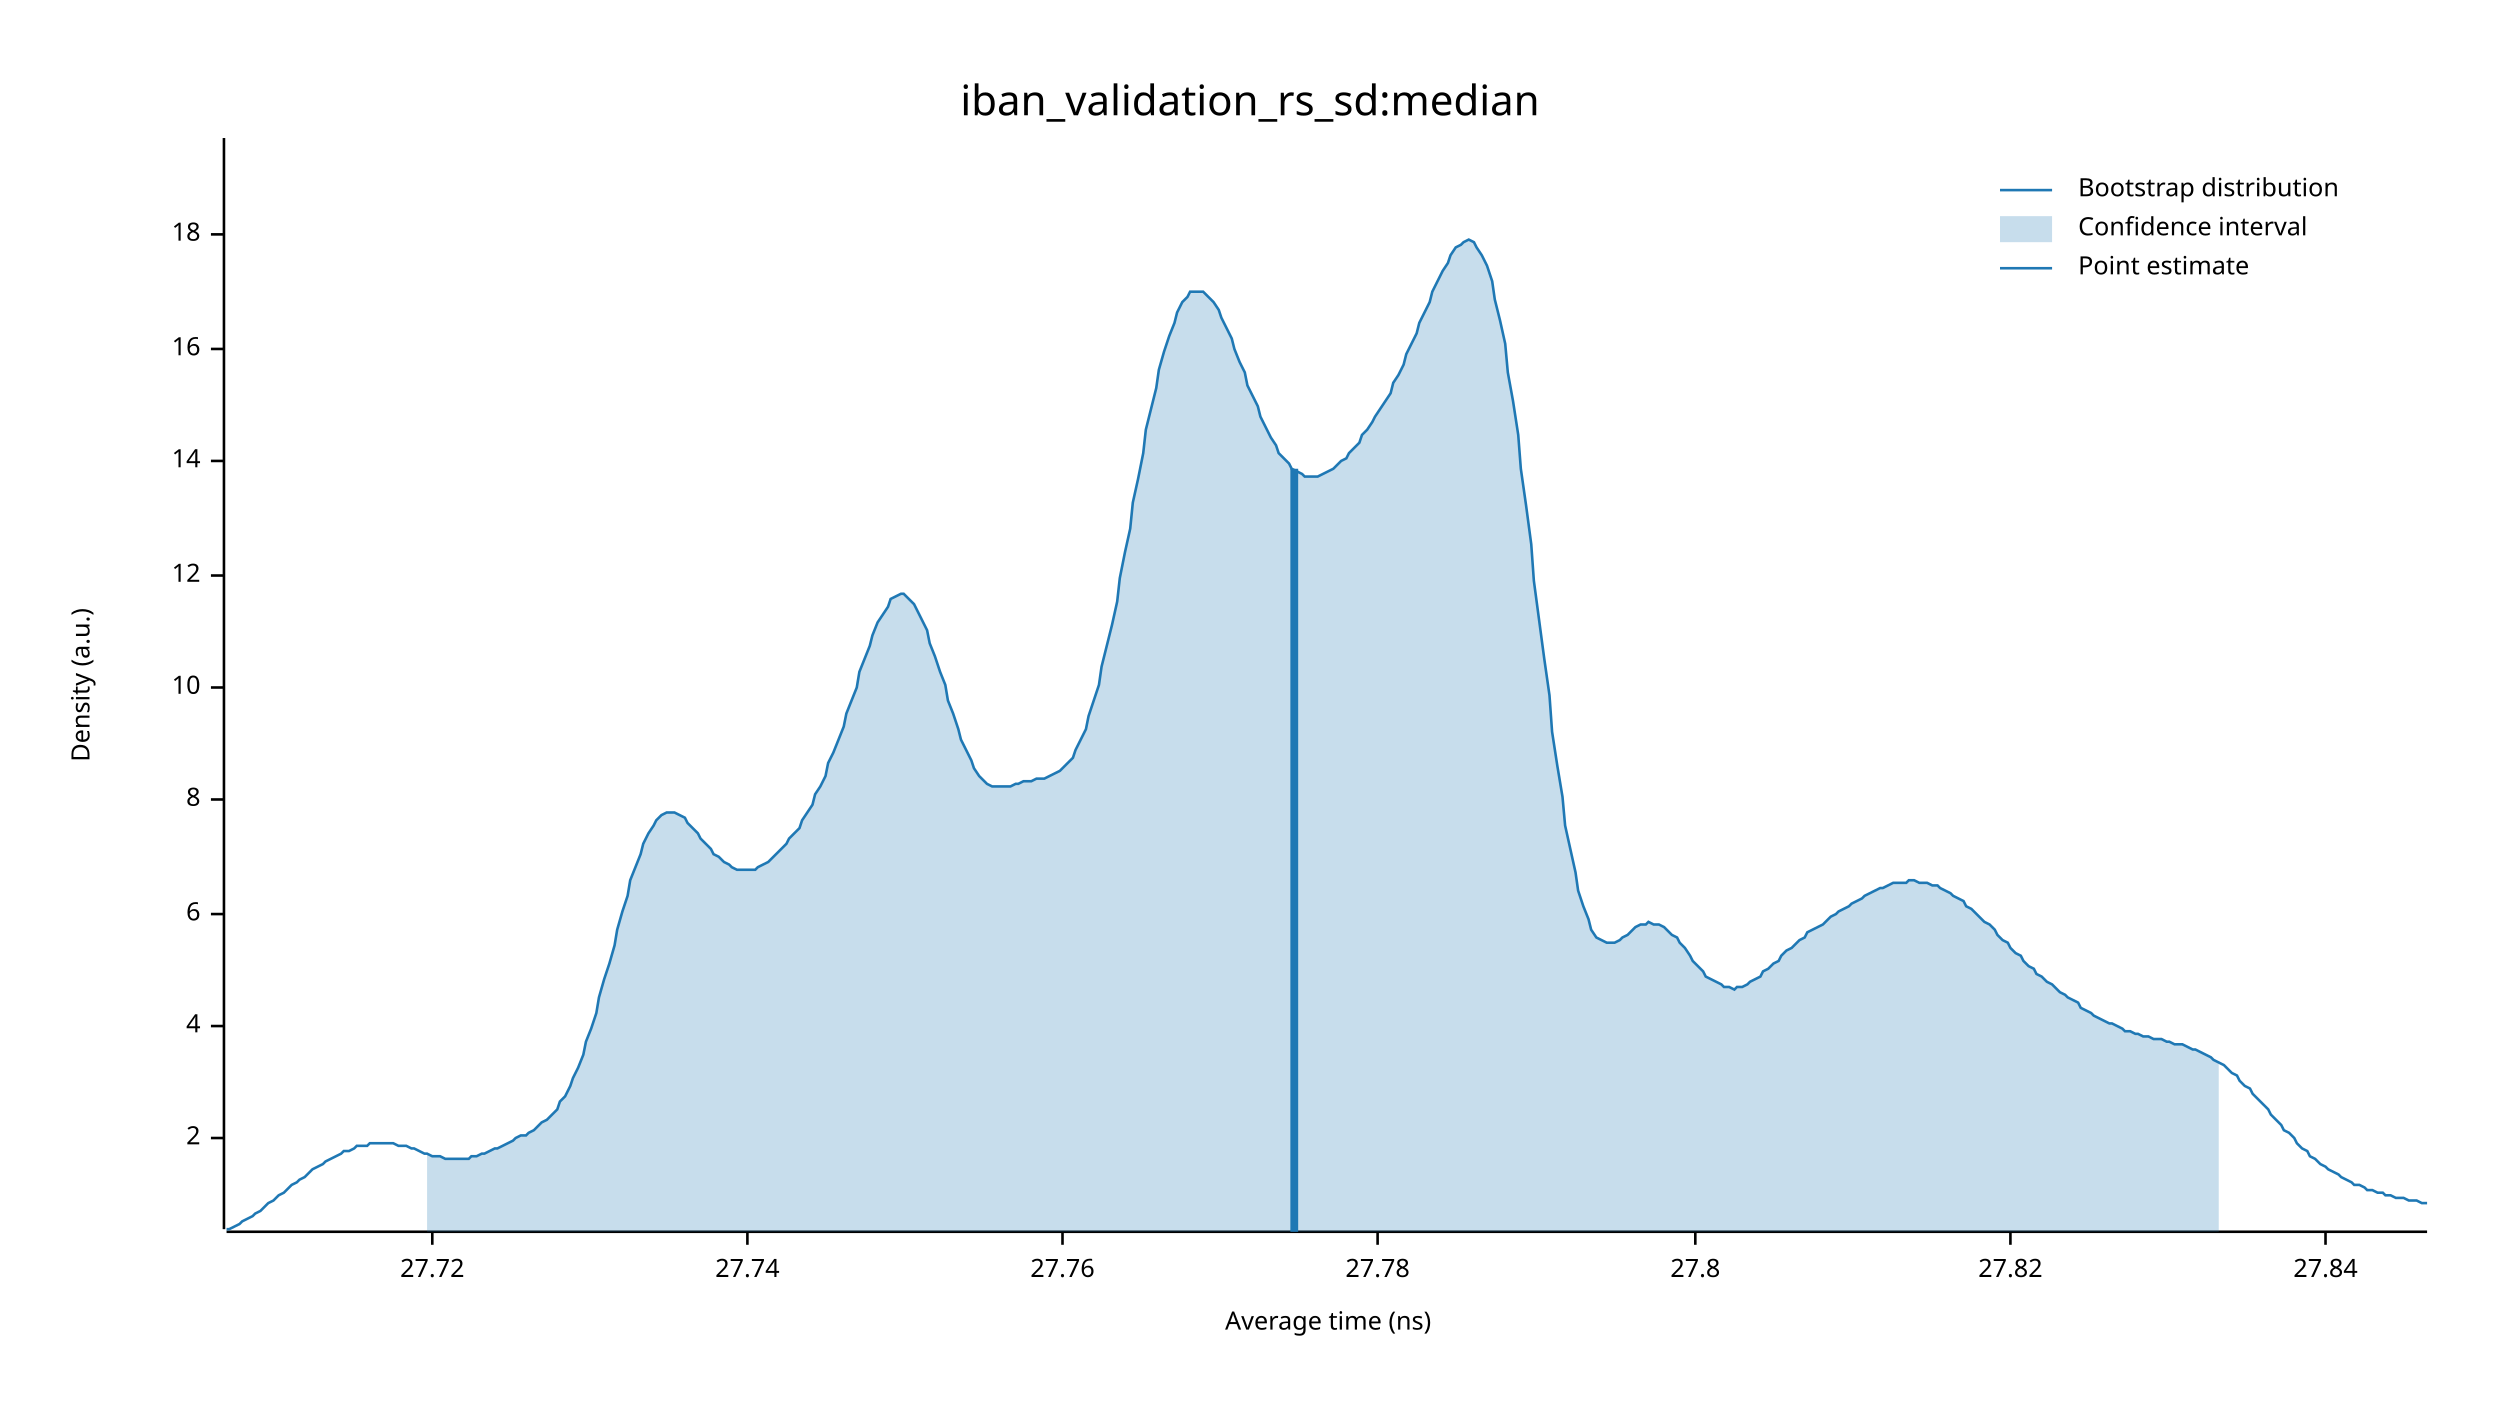
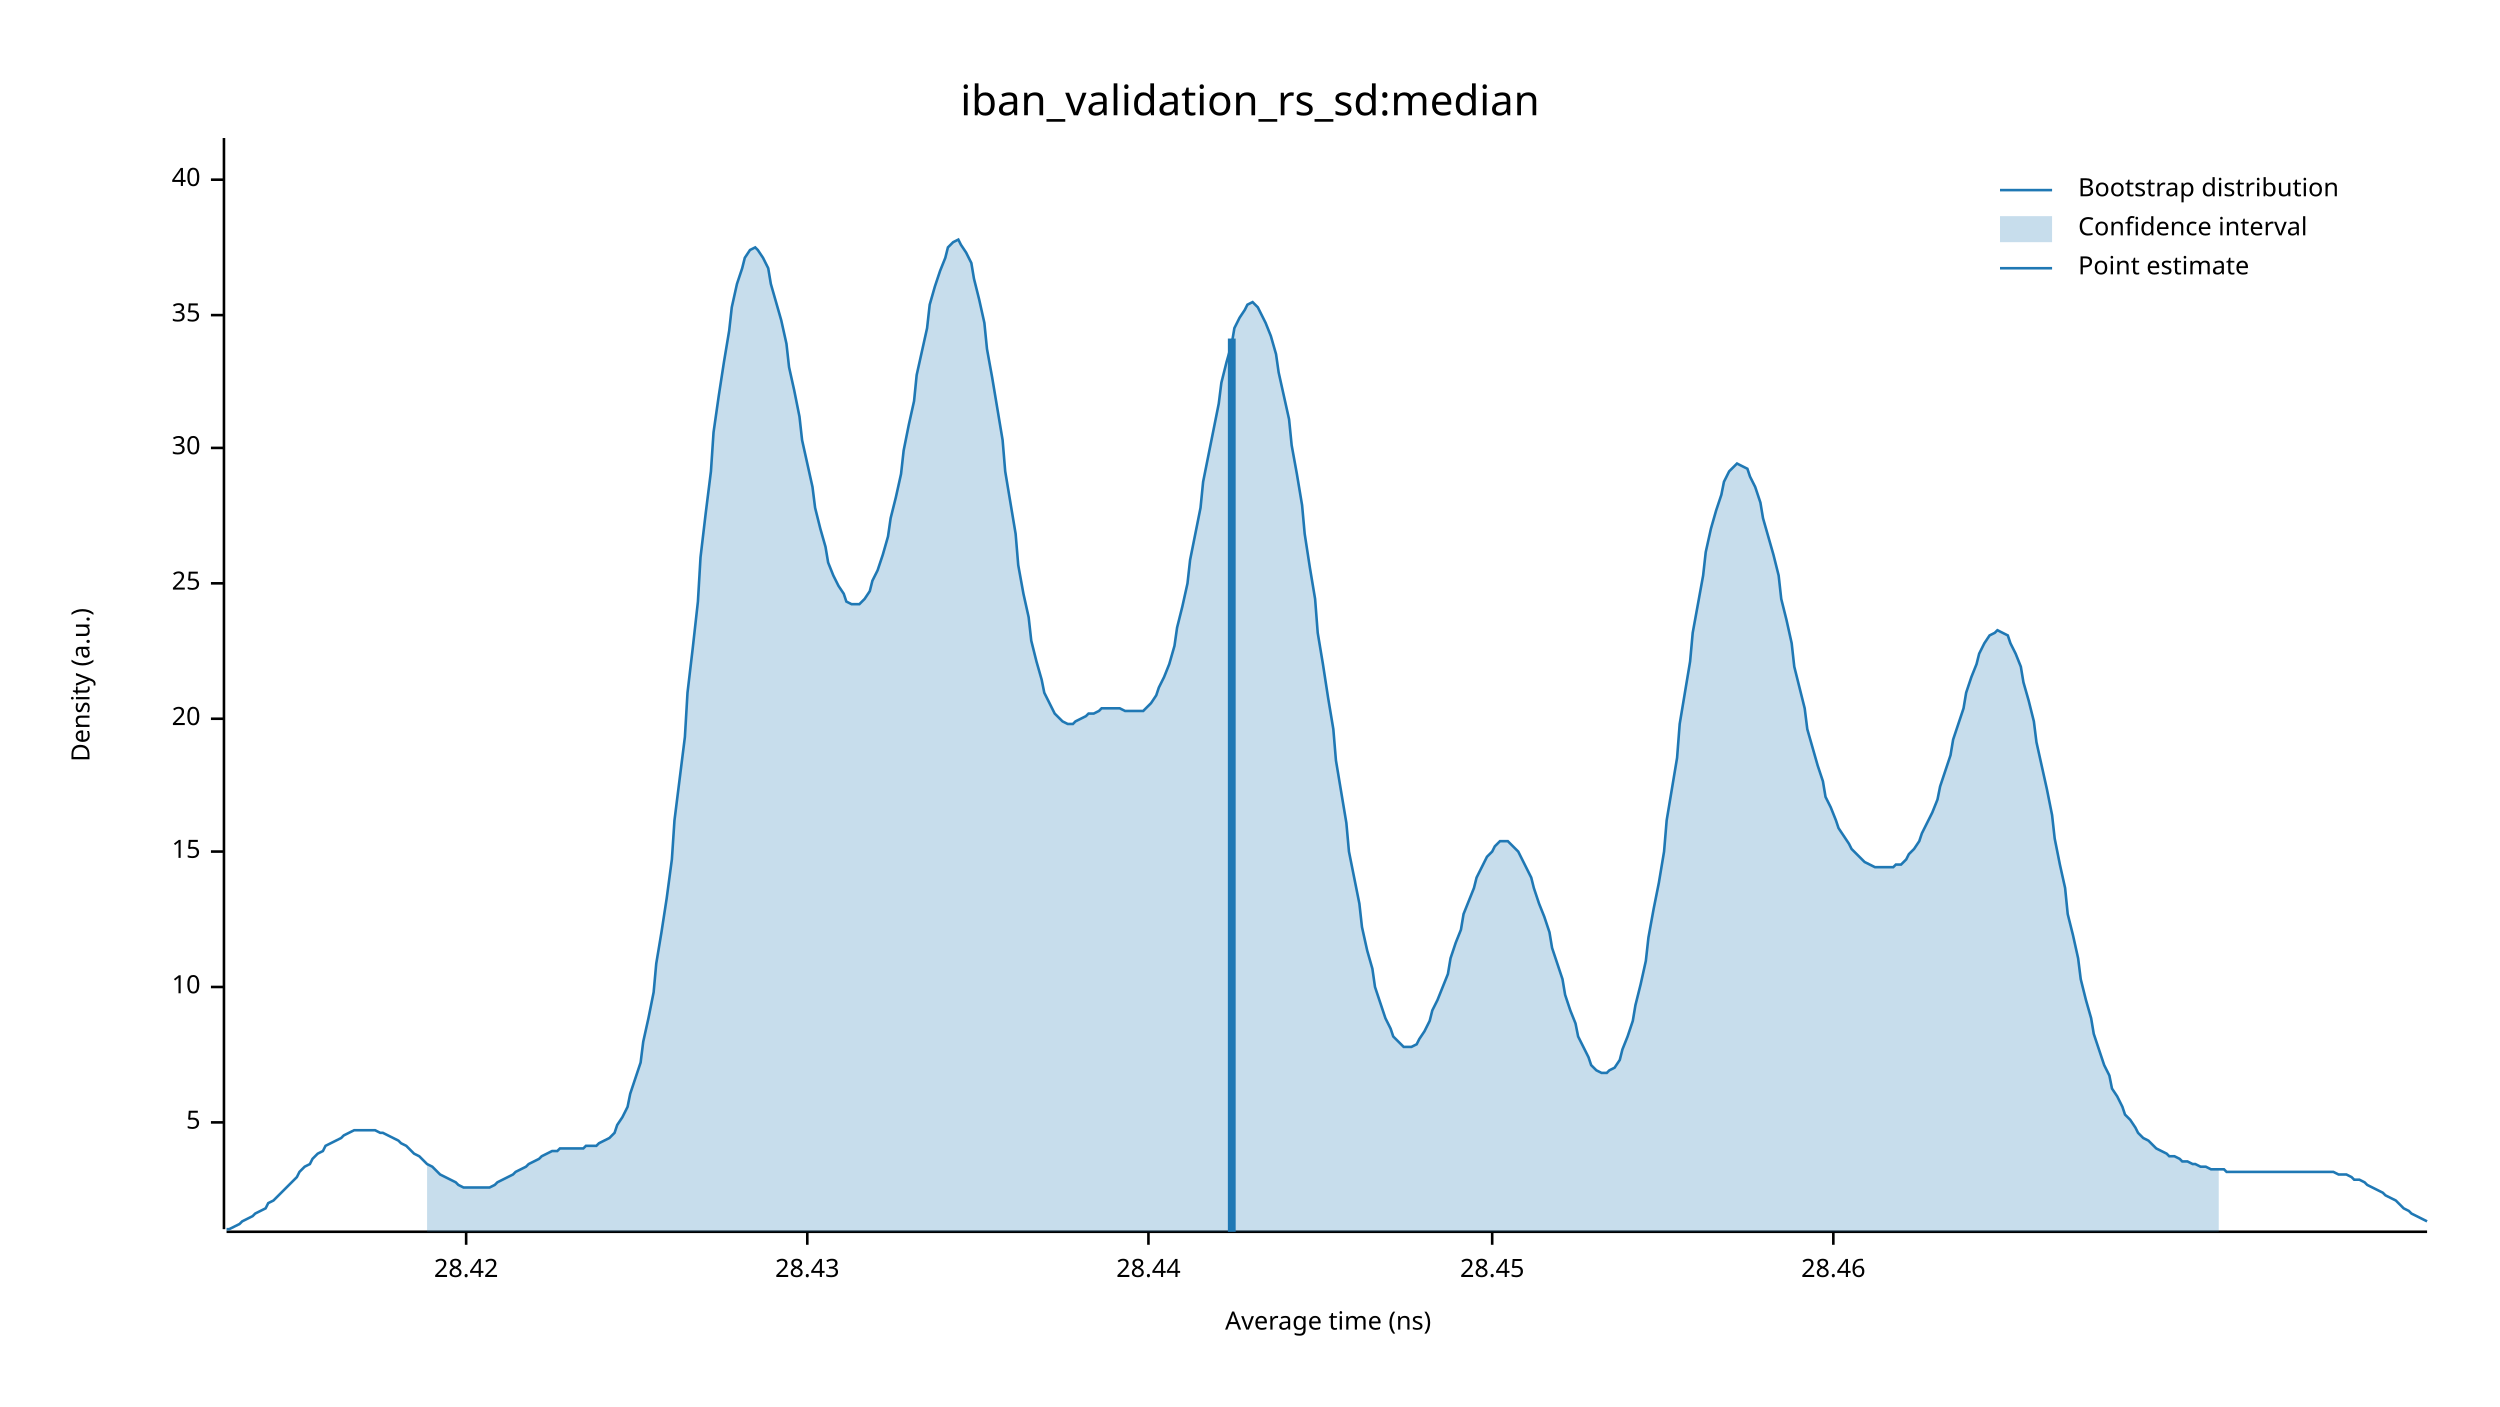
<svg xmlns="http://www.w3.org/2000/svg" width="960" height="540" viewBox="0 0 960 540">
  <text x="480" y="32" dy="0.76em" text-anchor="middle" font-family="sans-serif" font-size="16.129" opacity="1" fill="#000000">
iban_validation_rs_sd:median
</text>
  <text x="27" y="263" dy="0.76em" text-anchor="middle" font-family="sans-serif" font-size="9.677" opacity="1" fill="#000000" transform="rotate(270, 27, 263)">
Density (a.u.)
</text>
  <text x="510" y="513" dy="-0.5ex" text-anchor="middle" font-family="sans-serif" font-size="9.677" opacity="1" fill="#000000">
Average time (ns)
</text>
  <polyline fill="none" opacity="1" stroke="#000000" stroke-width="1" points="86,53 86,472 " />
-   <text x="77" y="437" dy="0.5ex" text-anchor="end" font-family="sans-serif" font-size="9.677" opacity="1" fill="#000000">
- 2
+   <text x="77" y="431" dy="0.5ex" text-anchor="end" font-family="sans-serif" font-size="9.677" opacity="1" fill="#000000">
+ 5
</text>
-   <polyline fill="none" opacity="1" stroke="#000000" stroke-width="1" points="81,437 86,437 " />
-   <text x="77" y="394" dy="0.5ex" text-anchor="end" font-family="sans-serif" font-size="9.677" opacity="1" fill="#000000">
- 4
- </text>
-   <polyline fill="none" opacity="1" stroke="#000000" stroke-width="1" points="81,394 86,394 " />
-   <text x="77" y="351" dy="0.5ex" text-anchor="end" font-family="sans-serif" font-size="9.677" opacity="1" fill="#000000">
- 6
- </text>
-   <polyline fill="none" opacity="1" stroke="#000000" stroke-width="1" points="81,351 86,351 " />
-   <text x="77" y="307" dy="0.5ex" text-anchor="end" font-family="sans-serif" font-size="9.677" opacity="1" fill="#000000">
- 8
- </text>
-   <polyline fill="none" opacity="1" stroke="#000000" stroke-width="1" points="81,307 86,307 " />
-   <text x="77" y="264" dy="0.5ex" text-anchor="end" font-family="sans-serif" font-size="9.677" opacity="1" fill="#000000">
+   <polyline fill="none" opacity="1" stroke="#000000" stroke-width="1" points="81,431 86,431 " />
+   <text x="77" y="379" dy="0.5ex" text-anchor="end" font-family="sans-serif" font-size="9.677" opacity="1" fill="#000000">
10
</text>
-   <polyline fill="none" opacity="1" stroke="#000000" stroke-width="1" points="81,264 86,264 " />
-   <text x="77" y="221" dy="0.5ex" text-anchor="end" font-family="sans-serif" font-size="9.677" opacity="1" fill="#000000">
- 12
+   <polyline fill="none" opacity="1" stroke="#000000" stroke-width="1" points="81,379 86,379 " />
+   <text x="77" y="327" dy="0.5ex" text-anchor="end" font-family="sans-serif" font-size="9.677" opacity="1" fill="#000000">
+ 15
</text>
-   <polyline fill="none" opacity="1" stroke="#000000" stroke-width="1" points="81,221 86,221 " />
-   <text x="77" y="177" dy="0.5ex" text-anchor="end" font-family="sans-serif" font-size="9.677" opacity="1" fill="#000000">
- 14
+   <polyline fill="none" opacity="1" stroke="#000000" stroke-width="1" points="81,327 86,327 " />
+   <text x="77" y="276" dy="0.5ex" text-anchor="end" font-family="sans-serif" font-size="9.677" opacity="1" fill="#000000">
+ 20
</text>
-   <polyline fill="none" opacity="1" stroke="#000000" stroke-width="1" points="81,177 86,177 " />
-   <text x="77" y="134" dy="0.5ex" text-anchor="end" font-family="sans-serif" font-size="9.677" opacity="1" fill="#000000">
- 16
+   <polyline fill="none" opacity="1" stroke="#000000" stroke-width="1" points="81,276 86,276 " />
+   <text x="77" y="224" dy="0.5ex" text-anchor="end" font-family="sans-serif" font-size="9.677" opacity="1" fill="#000000">
+ 25
</text>
-   <polyline fill="none" opacity="1" stroke="#000000" stroke-width="1" points="81,134 86,134 " />
-   <text x="77" y="90" dy="0.5ex" text-anchor="end" font-family="sans-serif" font-size="9.677" opacity="1" fill="#000000">
- 18
+   <polyline fill="none" opacity="1" stroke="#000000" stroke-width="1" points="81,224 86,224 " />
+   <text x="77" y="172" dy="0.5ex" text-anchor="end" font-family="sans-serif" font-size="9.677" opacity="1" fill="#000000">
+ 30
</text>
-   <polyline fill="none" opacity="1" stroke="#000000" stroke-width="1" points="81,90 86,90 " />
+   <polyline fill="none" opacity="1" stroke="#000000" stroke-width="1" points="81,172 86,172 " />
+   <text x="77" y="121" dy="0.5ex" text-anchor="end" font-family="sans-serif" font-size="9.677" opacity="1" fill="#000000">
+ 35
+ </text>
+   <polyline fill="none" opacity="1" stroke="#000000" stroke-width="1" points="81,121 86,121 " />
+   <text x="77" y="69" dy="0.5ex" text-anchor="end" font-family="sans-serif" font-size="9.677" opacity="1" fill="#000000">
+ 40
+ </text>
+   <polyline fill="none" opacity="1" stroke="#000000" stroke-width="1" points="81,69 86,69 " />
  <polyline fill="none" opacity="1" stroke="#000000" stroke-width="1" points="87,473 932,473 " />
-   <text x="166" y="483" dy="0.76em" text-anchor="middle" font-family="sans-serif" font-size="9.677" opacity="1" fill="#000000">
- 27.72
+   <text x="179" y="483" dy="0.76em" text-anchor="middle" font-family="sans-serif" font-size="9.677" opacity="1" fill="#000000">
+ 28.42
</text>
-   <polyline fill="none" opacity="1" stroke="#000000" stroke-width="1" points="166,473 166,478 " />
-   <text x="287" y="483" dy="0.76em" text-anchor="middle" font-family="sans-serif" font-size="9.677" opacity="1" fill="#000000">
- 27.74
+   <polyline fill="none" opacity="1" stroke="#000000" stroke-width="1" points="179,473 179,478 " />
+   <text x="310" y="483" dy="0.76em" text-anchor="middle" font-family="sans-serif" font-size="9.677" opacity="1" fill="#000000">
+ 28.43
</text>
-   <polyline fill="none" opacity="1" stroke="#000000" stroke-width="1" points="287,473 287,478 " />
-   <text x="408" y="483" dy="0.76em" text-anchor="middle" font-family="sans-serif" font-size="9.677" opacity="1" fill="#000000">
- 27.76
+   <polyline fill="none" opacity="1" stroke="#000000" stroke-width="1" points="310,473 310,478 " />
+   <text x="441" y="483" dy="0.76em" text-anchor="middle" font-family="sans-serif" font-size="9.677" opacity="1" fill="#000000">
+ 28.44
</text>
-   <polyline fill="none" opacity="1" stroke="#000000" stroke-width="1" points="408,473 408,478 " />
-   <text x="529" y="483" dy="0.76em" text-anchor="middle" font-family="sans-serif" font-size="9.677" opacity="1" fill="#000000">
- 27.78
+   <polyline fill="none" opacity="1" stroke="#000000" stroke-width="1" points="441,473 441,478 " />
+   <text x="573" y="483" dy="0.76em" text-anchor="middle" font-family="sans-serif" font-size="9.677" opacity="1" fill="#000000">
+ 28.45
</text>
-   <polyline fill="none" opacity="1" stroke="#000000" stroke-width="1" points="529,473 529,478 " />
-   <text x="651" y="483" dy="0.76em" text-anchor="middle" font-family="sans-serif" font-size="9.677" opacity="1" fill="#000000">
- 27.8
+   <polyline fill="none" opacity="1" stroke="#000000" stroke-width="1" points="573,473 573,478 " />
+   <text x="704" y="483" dy="0.76em" text-anchor="middle" font-family="sans-serif" font-size="9.677" opacity="1" fill="#000000">
+ 28.46
</text>
-   <polyline fill="none" opacity="1" stroke="#000000" stroke-width="1" points="651,473 651,478 " />
-   <text x="772" y="483" dy="0.76em" text-anchor="middle" font-family="sans-serif" font-size="9.677" opacity="1" fill="#000000">
- 27.82
- </text>
-   <polyline fill="none" opacity="1" stroke="#000000" stroke-width="1" points="772,473 772,478 " />
-   <text x="893" y="483" dy="0.76em" text-anchor="middle" font-family="sans-serif" font-size="9.677" opacity="1" fill="#000000">
- 27.84
- </text>
-   <polyline fill="none" opacity="1" stroke="#000000" stroke-width="1" points="893,473 893,478 " />
-   <polyline fill="none" opacity="1" stroke="#1F78B4" stroke-width="1" points="87,472 88,472 90,471 92,470 93,469 95,468 97,467 98,466 100,465 102,463 103,462 105,461 107,459 109,458 110,457 112,455 114,454 115,453 117,452 119,450 120,449 122,448 124,447 125,446 127,445 129,444 131,443 132,442 134,442 136,441 137,440 139,440 141,440 142,439 144,439 146,439 147,439 149,439 151,439 153,440 154,440 156,440 158,441 159,441 161,442 163,443 164,443 166,444 168,444 169,444 171,445 173,445 175,445 176,445 178,445 180,445 181,444 183,444 185,443 186,443 188,442 190,441 191,441 193,440 195,439 197,438 198,437 200,436 202,436 203,435 205,434 207,432 208,431 210,430 212,428 214,426 215,423 217,421 219,417 220,414 222,410 224,405 225,400 227,395 229,389 230,383 232,376 234,370 236,363 237,357 239,350 241,344 242,338 244,333 246,328 247,324 249,320 251,317 252,315 254,313 256,312 258,312 259,312 261,313 263,314 264,316 266,318 268,320 269,322 271,324 273,326 274,328 276,329 278,331 280,332 281,333 283,334 285,334 286,334 288,334 290,334 291,333 293,332 295,331 296,330 298,328 300,326 302,324 303,322 305,320 307,318 308,315 310,312 312,309 313,305 315,302 317,298 318,293 320,289 322,284 324,279 325,274 327,269 329,264 330,258 332,253 334,248 335,244 337,239 339,236 341,233 342,230 344,229 346,228 347,228 349,230 351,232 352,234 354,238 356,242 357,247 359,252 361,258 363,263 364,269 366,274 368,280 369,284 371,288 373,292 374,295 376,298 378,300 379,301 381,302 383,302 385,302 386,302 388,302 390,301 391,301 393,300 395,300 396,300 398,299 400,299 401,299 403,298 405,297 407,296 408,295 410,293 412,291 413,288 415,284 417,280 418,275 420,269 422,263 423,256 425,248 427,240 429,231 430,222 432,212 434,203 435,193 437,184 439,174 440,165 442,157 444,149 445,142 447,135 449,129 451,124 452,120 454,116 456,114 457,112 459,112 461,112 462,112 464,114 466,116 468,119 469,122 471,126 473,130 474,134 476,139 478,143 479,148 481,152 483,156 484,160 486,164 488,168 490,171 491,174 493,176 495,178 496,180 498,181 500,182 501,183 503,183 505,183 506,183 508,182 510,181 512,180 513,179 515,177 517,176 518,174 520,172 522,170 523,167 525,165 527,162 528,160 530,157 532,154 534,151 535,147 537,144 539,140 540,136 542,132 544,128 545,124 547,120 549,116 550,112 552,108 554,104 556,101 557,98 559,95 561,94 562,93 564,92 566,93 567,95 569,98 571,102 573,108 574,115 576,123 578,132 579,143 581,154 583,167 584,180 586,194 588,209 589,223 591,238 593,253 595,267 596,281 598,294 600,306 601,317 603,326 605,335 606,342 608,348 610,353 611,357 613,360 615,361 617,362 618,362 620,362 622,361 623,360 625,359 627,357 628,356 630,355 632,355 633,354 635,355 637,355 639,356 640,357 642,359 644,360 645,362 647,364 649,367 650,369 652,371 654,373 655,375 657,376 659,377 661,378 662,379 664,379 666,380 667,379 669,379 671,378 672,377 674,376 676,375 677,373 679,372 681,370 683,369 684,367 686,365 688,364 689,363 691,361 693,360 694,358 696,357 698,356 700,355 701,354 703,352 705,351 706,350 708,349 710,348 711,347 713,346 715,345 716,344 718,343 720,342 722,341 723,341 725,340 727,339 728,339 730,339 732,339 733,338 735,338 737,339 738,339 740,339 742,340 744,340 745,341 747,342 749,343 750,344 752,345 754,346 755,348 757,349 759,351 760,352 762,354 764,355 766,357 767,359 769,361 771,362 772,364 774,366 776,367 777,369 779,371 781,372 782,374 784,375 786,377 788,378 789,379 791,381 793,382 794,383 796,384 798,385 799,387 801,388 803,389 804,390 806,391 808,392 810,393 811,393 813,394 815,395 816,396 818,396 820,397 821,397 823,398 825,398 827,399 828,399 830,399 832,400 833,400 835,401 837,401 838,401 840,402 842,403 843,403 845,404 847,405 849,406 850,407 852,408 854,409 855,410 857,412 859,413 860,415 862,417 864,418 865,420 867,422 869,424 871,426 872,428 874,430 876,432 877,434 879,435 881,437 882,439 884,441 886,442 887,444 889,445 891,447 893,448 894,449 896,450 898,451 899,452 901,453 903,454 904,455 906,455 908,456 909,457 911,457 913,458 915,458 916,459 918,459 920,460 921,460 923,460 925,461 926,461 928,461 930,462 932,462 " />
-   <polygon opacity="0.25" fill="#1F78B4" points="164,443 166,444 168,444 169,444 171,445 173,445 175,445 176,445 178,445 180,445 181,444 183,444 185,443 186,443 188,442 190,441 191,441 193,440 195,439 197,438 198,437 200,436 202,436 203,435 205,434 207,432 208,431 210,430 212,428 214,426 215,423 217,421 219,417 220,414 222,410 224,405 225,400 227,395 229,389 230,383 232,376 234,370 236,363 237,357 239,350 241,344 242,338 244,333 246,328 247,324 249,320 251,317 252,315 254,313 256,312 258,312 259,312 261,313 263,314 264,316 266,318 268,320 269,322 271,324 273,326 274,328 276,329 278,331 280,332 281,333 283,334 285,334 286,334 288,334 290,334 291,333 293,332 295,331 296,330 298,328 300,326 302,324 303,322 305,320 307,318 308,315 310,312 312,309 313,305 315,302 317,298 318,293 320,289 322,284 324,279 325,274 327,269 329,264 330,258 332,253 334,248 335,244 337,239 339,236 341,233 342,230 344,229 346,228 347,228 349,230 351,232 352,234 354,238 356,242 357,247 359,252 361,258 363,263 364,269 366,274 368,280 369,284 371,288 373,292 374,295 376,298 378,300 379,301 381,302 383,302 385,302 386,302 388,302 390,301 391,301 393,300 395,300 396,300 398,299 400,299 401,299 403,298 405,297 407,296 408,295 410,293 412,291 413,288 415,284 417,280 418,275 420,269 422,263 423,256 425,248 427,240 429,231 430,222 432,212 434,203 435,193 437,184 439,174 440,165 442,157 444,149 445,142 447,135 449,129 451,124 452,120 454,116 456,114 457,112 459,112 461,112 462,112 464,114 466,116 468,119 469,122 471,126 473,130 474,134 476,139 478,143 479,148 481,152 483,156 484,160 486,164 488,168 490,171 491,174 493,176 495,178 496,180 498,181 500,182 501,183 503,183 505,183 506,183 508,182 510,181 512,180 513,179 515,177 517,176 518,174 520,172 522,170 523,167 525,165 527,162 528,160 530,157 532,154 534,151 535,147 537,144 539,140 540,136 542,132 544,128 545,124 547,120 549,116 550,112 552,108 554,104 556,101 557,98 559,95 561,94 562,93 564,92 566,93 567,95 569,98 571,102 573,108 574,115 576,123 578,132 579,143 581,154 583,167 584,180 586,194 588,209 589,223 591,238 593,253 595,267 596,281 598,294 600,306 601,317 603,326 605,335 606,342 608,348 610,353 611,357 613,360 615,361 617,362 618,362 620,362 622,361 623,360 625,359 627,357 628,356 630,355 632,355 633,354 635,355 637,355 639,356 640,357 642,359 644,360 645,362 647,364 649,367 650,369 652,371 654,373 655,375 657,376 659,377 661,378 662,379 664,379 666,380 667,379 669,379 671,378 672,377 674,376 676,375 677,373 679,372 681,370 683,369 684,367 686,365 688,364 689,363 691,361 693,360 694,358 696,357 698,356 700,355 701,354 703,352 705,351 706,350 708,349 710,348 711,347 713,346 715,345 716,344 718,343 720,342 722,341 723,341 725,340 727,339 728,339 730,339 732,339 733,338 735,338 737,339 738,339 740,339 742,340 744,340 745,341 747,342 749,343 750,344 752,345 754,346 755,348 757,349 759,351 760,352 762,354 764,355 766,357 767,359 769,361 771,362 772,364 774,366 776,367 777,369 779,371 781,372 782,374 784,375 786,377 788,378 789,379 791,381 793,382 794,383 796,384 798,385 799,387 801,388 803,389 804,390 806,391 808,392 810,393 811,393 813,394 815,395 816,396 818,396 820,397 821,397 823,398 825,398 827,399 828,399 830,399 832,400 833,400 835,401 837,401 838,401 840,402 842,403 843,403 845,404 847,405 849,406 850,407 852,408 852,473 164,473 " />
-   <polyline fill="none" opacity="1" stroke="#1F78B4" stroke-width="3" points="497,473 497,180 " />
+   <polyline fill="none" opacity="1" stroke="#000000" stroke-width="1" points="704,473 704,478 " />
+   <polyline fill="none" opacity="1" stroke="#1F78B4" stroke-width="1" points="87,472 88,472 90,471 92,470 93,469 95,468 97,467 98,466 100,465 102,464 103,462 105,461 107,459 109,457 110,456 112,454 114,452 115,450 117,448 119,447 120,445 122,443 124,442 125,440 127,439 129,438 131,437 132,436 134,435 136,434 137,434 139,434 141,434 142,434 144,434 146,435 147,435 149,436 151,437 153,438 154,439 156,440 158,442 159,443 161,444 163,446 164,447 166,448 168,450 169,451 171,452 173,453 175,454 176,455 178,456 180,456 181,456 183,456 185,456 186,456 188,456 190,455 191,454 193,453 195,452 197,451 198,450 200,449 202,448 203,447 205,446 207,445 208,444 210,443 212,442 214,442 215,441 217,441 219,441 220,441 222,441 224,441 225,440 227,440 229,440 230,439 232,438 234,437 236,435 237,432 239,429 241,425 242,420 244,414 246,408 247,400 249,391 251,381 252,370 254,358 256,345 258,330 259,315 261,299 263,283 264,266 266,249 268,231 269,214 271,197 273,181 274,166 276,152 278,139 280,127 281,118 283,109 285,103 286,99 288,96 290,95 291,96 293,99 295,103 296,109 298,116 300,123 302,132 303,141 305,150 307,160 308,169 310,178 312,187 313,195 315,203 317,210 318,216 320,221 322,225 324,228 325,231 327,232 329,232 330,232 332,230 334,227 335,223 337,219 339,213 341,206 342,199 344,191 346,182 347,173 349,163 351,154 352,144 354,135 356,126 357,117 359,110 361,104 363,99 364,95 366,93 368,92 369,94 371,97 373,101 374,107 376,115 378,124 379,134 381,145 383,157 385,169 386,181 388,193 390,205 391,217 393,228 395,237 396,246 398,254 400,261 401,266 403,270 405,274 407,276 408,277 410,278 412,278 413,277 415,276 417,275 418,274 420,274 422,273 423,272 425,272 427,272 429,272 430,272 432,273 434,273 435,273 437,273 439,273 440,272 442,270 444,267 445,264 447,260 449,255 451,248 452,241 454,233 456,224 457,215 459,205 461,195 462,185 464,175 466,165 468,155 469,147 471,139 473,132 474,126 476,122 478,119 479,117 481,116 483,118 484,120 486,124 488,129 490,136 491,143 493,152 495,161 496,171 498,182 500,194 501,205 503,218 505,230 506,243 508,255 510,268 512,280 513,292 515,304 517,316 518,327 520,337 522,347 523,356 525,365 527,372 528,379 530,385 532,391 534,395 535,398 537,400 539,402 540,402 542,402 544,401 545,399 547,396 549,392 550,388 552,384 554,379 556,374 557,368 559,362 561,357 562,351 564,346 566,341 567,337 569,333 571,329 573,327 574,325 576,323 578,323 579,323 581,325 583,327 584,329 586,333 588,337 589,341 591,347 593,352 595,358 596,364 598,370 600,376 601,382 603,388 605,393 606,398 608,402 610,406 611,409 613,411 615,412 617,412 618,411 620,410 622,407 623,403 625,398 627,392 628,386 630,378 632,369 633,360 635,349 637,339 639,327 640,315 642,303 644,291 645,278 647,266 649,254 650,243 652,232 654,221 655,212 657,203 659,196 661,190 662,185 664,181 666,179 667,178 669,179 671,180 672,183 674,187 676,193 677,199 679,206 681,213 683,221 684,230 686,238 688,247 689,256 691,264 693,272 694,280 696,287 698,294 700,300 701,306 703,310 705,315 706,318 708,321 710,324 711,326 713,328 715,330 716,331 718,332 720,333 722,333 723,333 725,333 727,333 728,332 730,332 732,330 733,328 735,326 737,323 738,320 740,316 742,312 744,307 745,302 747,296 749,290 750,284 752,278 754,272 755,266 757,260 759,255 760,251 762,247 764,244 766,243 767,242 769,243 771,244 772,247 774,251 776,256 777,262 779,269 781,277 782,285 784,294 786,303 788,313 789,322 791,332 793,341 794,351 796,359 798,368 799,376 801,384 803,391 804,397 806,403 808,409 810,413 811,418 813,421 815,425 816,428 818,430 820,433 821,435 823,437 825,438 827,440 828,441 830,442 832,443 833,444 835,444 837,445 838,446 840,446 842,447 843,447 845,448 847,448 849,449 850,449 852,449 854,449 855,450 857,450 859,450 860,450 862,450 864,450 865,450 867,450 869,450 871,450 872,450 874,450 876,450 877,450 879,450 881,450 882,450 884,450 886,450 887,450 889,450 891,450 893,450 894,450 896,450 898,451 899,451 901,451 903,452 904,453 906,453 908,454 909,455 911,456 913,457 915,458 916,459 918,460 920,461 921,462 923,464 925,465 926,466 928,467 930,468 932,469 " />
+   <polygon opacity="0.25" fill="#1F78B4" points="164,447 166,448 168,450 169,451 171,452 173,453 175,454 176,455 178,456 180,456 181,456 183,456 185,456 186,456 188,456 190,455 191,454 193,453 195,452 197,451 198,450 200,449 202,448 203,447 205,446 207,445 208,444 210,443 212,442 214,442 215,441 217,441 219,441 220,441 222,441 224,441 225,440 227,440 229,440 230,439 232,438 234,437 236,435 237,432 239,429 241,425 242,420 244,414 246,408 247,400 249,391 251,381 252,370 254,358 256,345 258,330 259,315 261,299 263,283 264,266 266,249 268,231 269,214 271,197 273,181 274,166 276,152 278,139 280,127 281,118 283,109 285,103 286,99 288,96 290,95 291,96 293,99 295,103 296,109 298,116 300,123 302,132 303,141 305,150 307,160 308,169 310,178 312,187 313,195 315,203 317,210 318,216 320,221 322,225 324,228 325,231 327,232 329,232 330,232 332,230 334,227 335,223 337,219 339,213 341,206 342,199 344,191 346,182 347,173 349,163 351,154 352,144 354,135 356,126 357,117 359,110 361,104 363,99 364,95 366,93 368,92 369,94 371,97 373,101 374,107 376,115 378,124 379,134 381,145 383,157 385,169 386,181 388,193 390,205 391,217 393,228 395,237 396,246 398,254 400,261 401,266 403,270 405,274 407,276 408,277 410,278 412,278 413,277 415,276 417,275 418,274 420,274 422,273 423,272 425,272 427,272 429,272 430,272 432,273 434,273 435,273 437,273 439,273 440,272 442,270 444,267 445,264 447,260 449,255 451,248 452,241 454,233 456,224 457,215 459,205 461,195 462,185 464,175 466,165 468,155 469,147 471,139 473,132 474,126 476,122 478,119 479,117 481,116 483,118 484,120 486,124 488,129 490,136 491,143 493,152 495,161 496,171 498,182 500,194 501,205 503,218 505,230 506,243 508,255 510,268 512,280 513,292 515,304 517,316 518,327 520,337 522,347 523,356 525,365 527,372 528,379 530,385 532,391 534,395 535,398 537,400 539,402 540,402 542,402 544,401 545,399 547,396 549,392 550,388 552,384 554,379 556,374 557,368 559,362 561,357 562,351 564,346 566,341 567,337 569,333 571,329 573,327 574,325 576,323 578,323 579,323 581,325 583,327 584,329 586,333 588,337 589,341 591,347 593,352 595,358 596,364 598,370 600,376 601,382 603,388 605,393 606,398 608,402 610,406 611,409 613,411 615,412 617,412 618,411 620,410 622,407 623,403 625,398 627,392 628,386 630,378 632,369 633,360 635,349 637,339 639,327 640,315 642,303 644,291 645,278 647,266 649,254 650,243 652,232 654,221 655,212 657,203 659,196 661,190 662,185 664,181 666,179 667,178 669,179 671,180 672,183 674,187 676,193 677,199 679,206 681,213 683,221 684,230 686,238 688,247 689,256 691,264 693,272 694,280 696,287 698,294 700,300 701,306 703,310 705,315 706,318 708,321 710,324 711,326 713,328 715,330 716,331 718,332 720,333 722,333 723,333 725,333 727,333 728,332 730,332 732,330 733,328 735,326 737,323 738,320 740,316 742,312 744,307 745,302 747,296 749,290 750,284 752,278 754,272 755,266 757,260 759,255 760,251 762,247 764,244 766,243 767,242 769,243 771,244 772,247 774,251 776,256 777,262 779,269 781,277 782,285 784,294 786,303 788,313 789,322 791,332 793,341 794,351 796,359 798,368 799,376 801,384 803,391 804,397 806,403 808,409 810,413 811,418 813,421 815,425 816,428 818,430 820,433 821,435 823,437 825,438 827,440 828,441 830,442 832,443 833,444 835,444 837,445 838,446 840,446 842,447 843,447 845,448 847,448 849,449 850,449 852,449 852,473 164,473 " />
+   <polyline fill="none" opacity="1" stroke="#1F78B4" stroke-width="3" points="473,473 473,130 " />
  <text x="798" y="68" dy="0.76em" text-anchor="start" font-family="sans-serif" font-size="9.677" opacity="1" fill="#000000">
Bootstrap distribution
</text>
  <text x="798" y="83" dy="0.76em" text-anchor="start" font-family="sans-serif" font-size="9.677" opacity="1" fill="#000000">
Confidence interval
</text>
  <text x="798" y="98" dy="0.76em" text-anchor="start" font-family="sans-serif" font-size="9.677" opacity="1" fill="#000000">
Point estimate
</text>
  <polyline fill="none" opacity="1" stroke="#1F78B4" stroke-width="1" points="768,73 788,73 " />
  <rect x="768" y="83" width="20" height="10" opacity="0.25" fill="#1F78B4" stroke="none" />
  <polyline fill="none" opacity="1" stroke="#1F78B4" stroke-width="1" points="768,103 788,103 " />
</svg>
